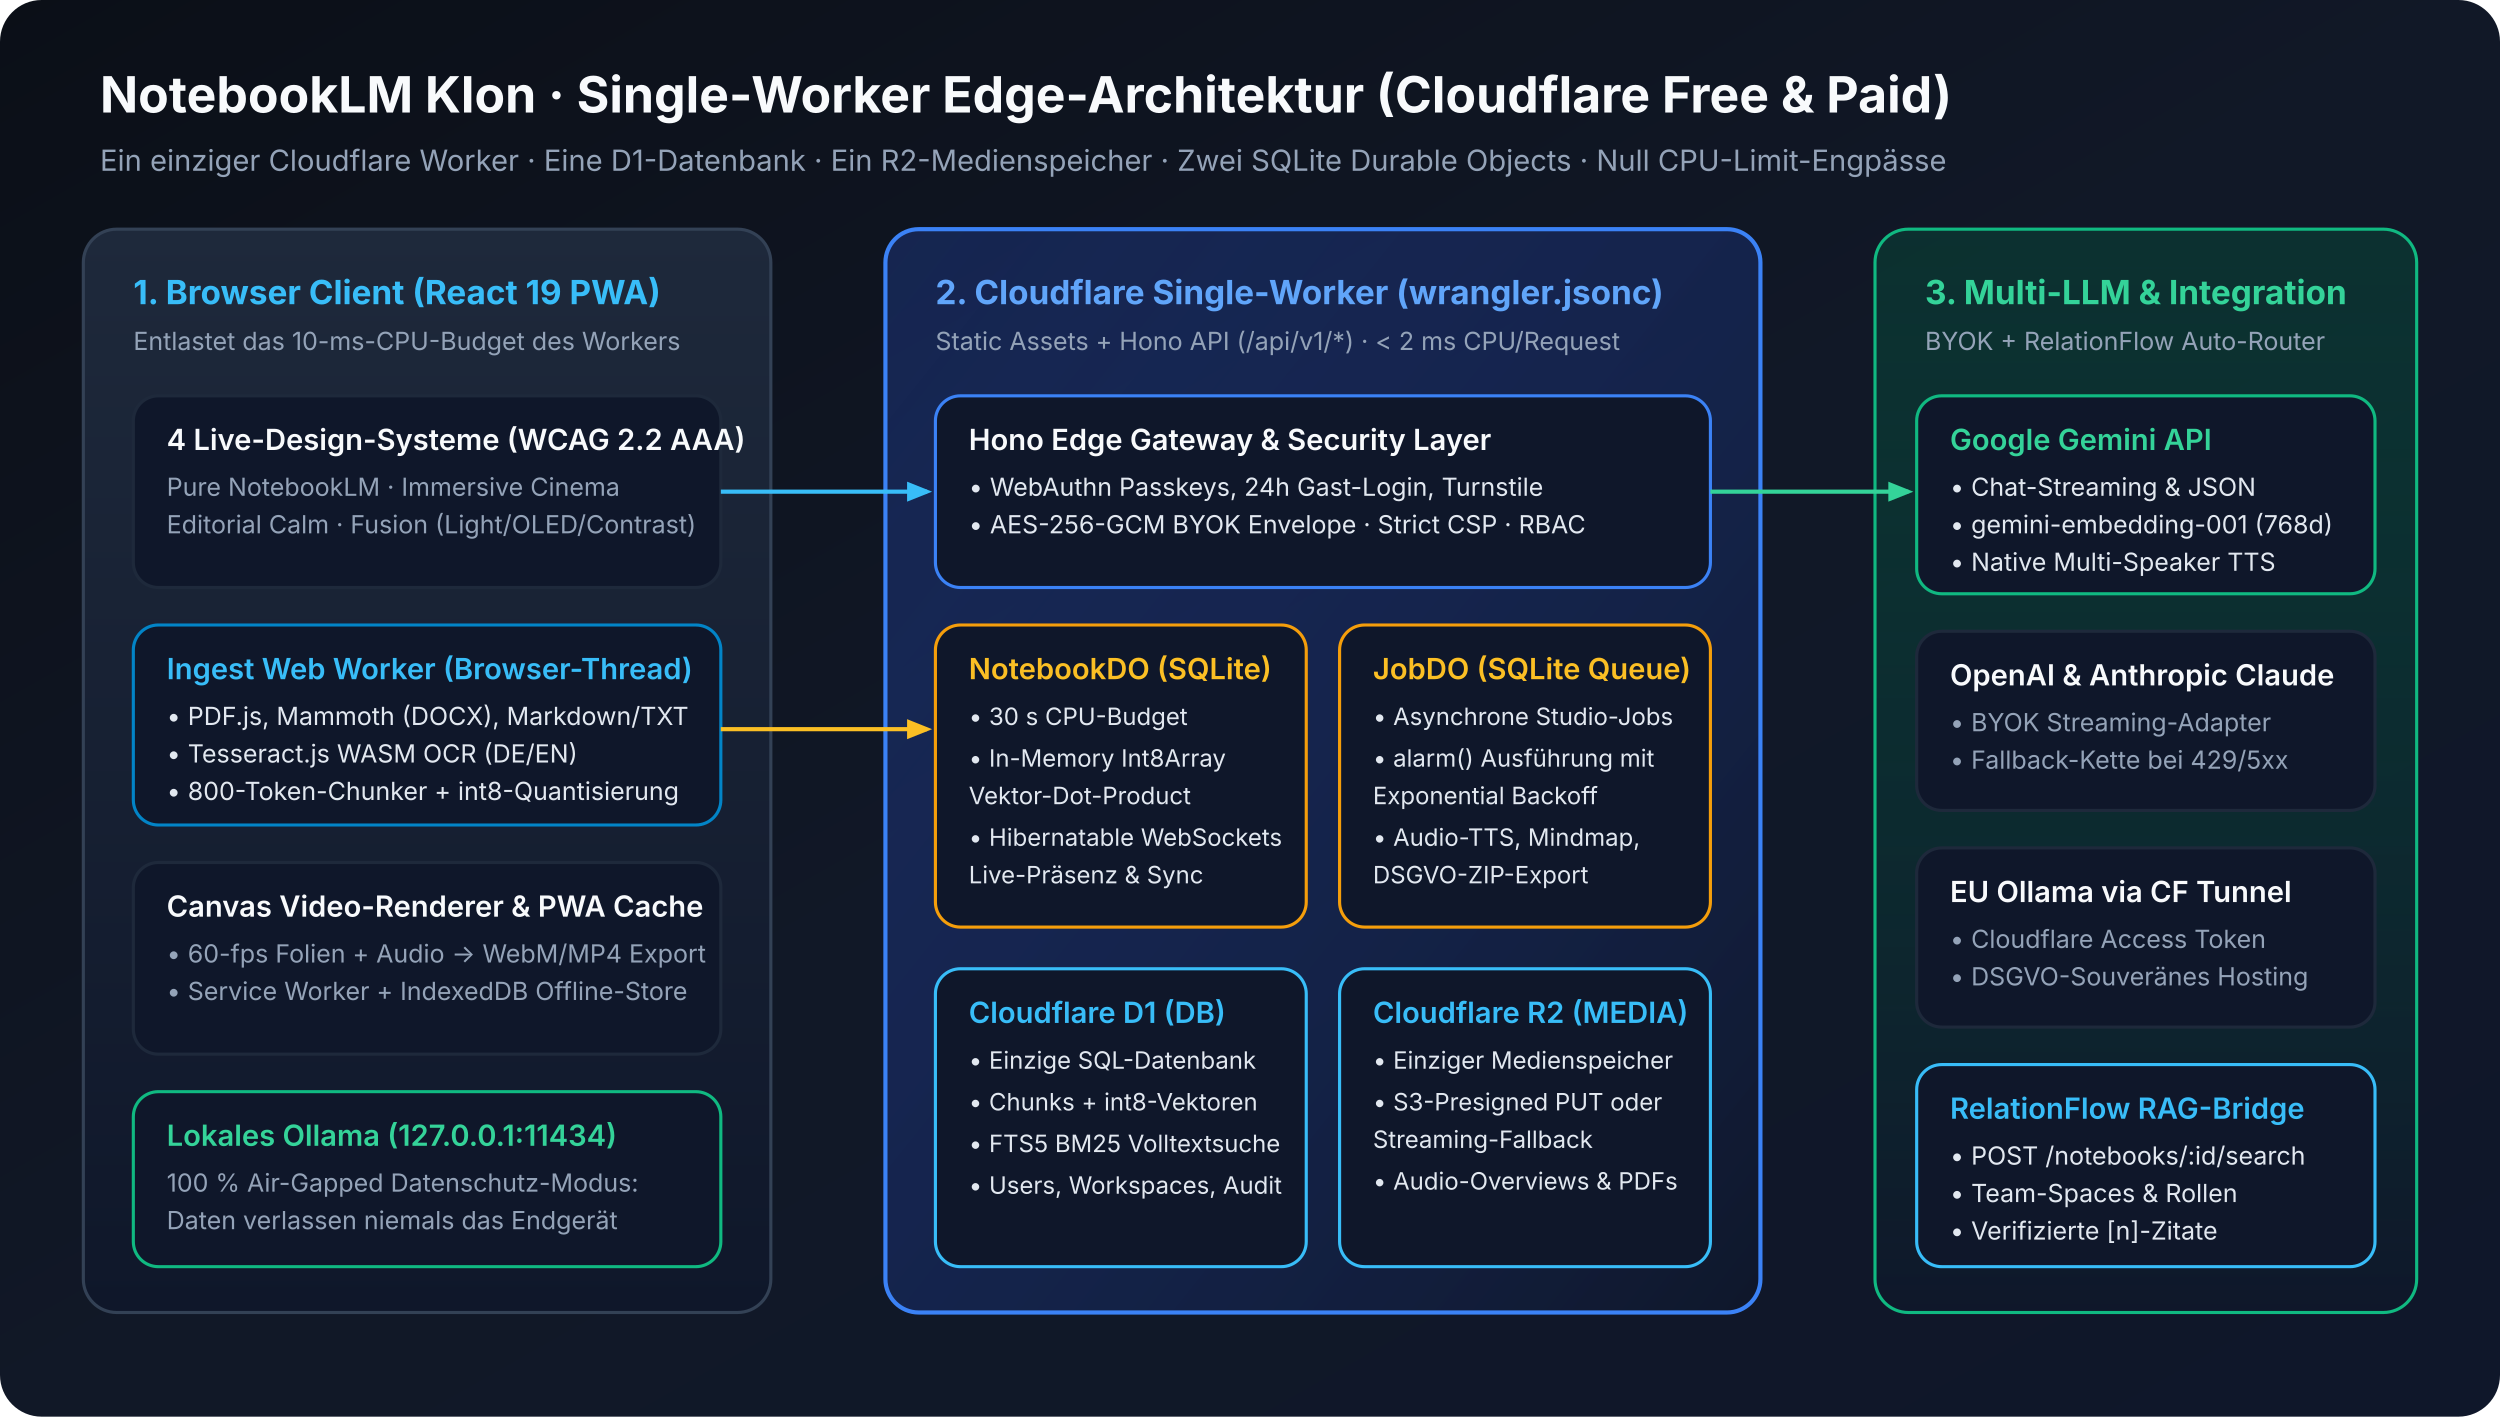
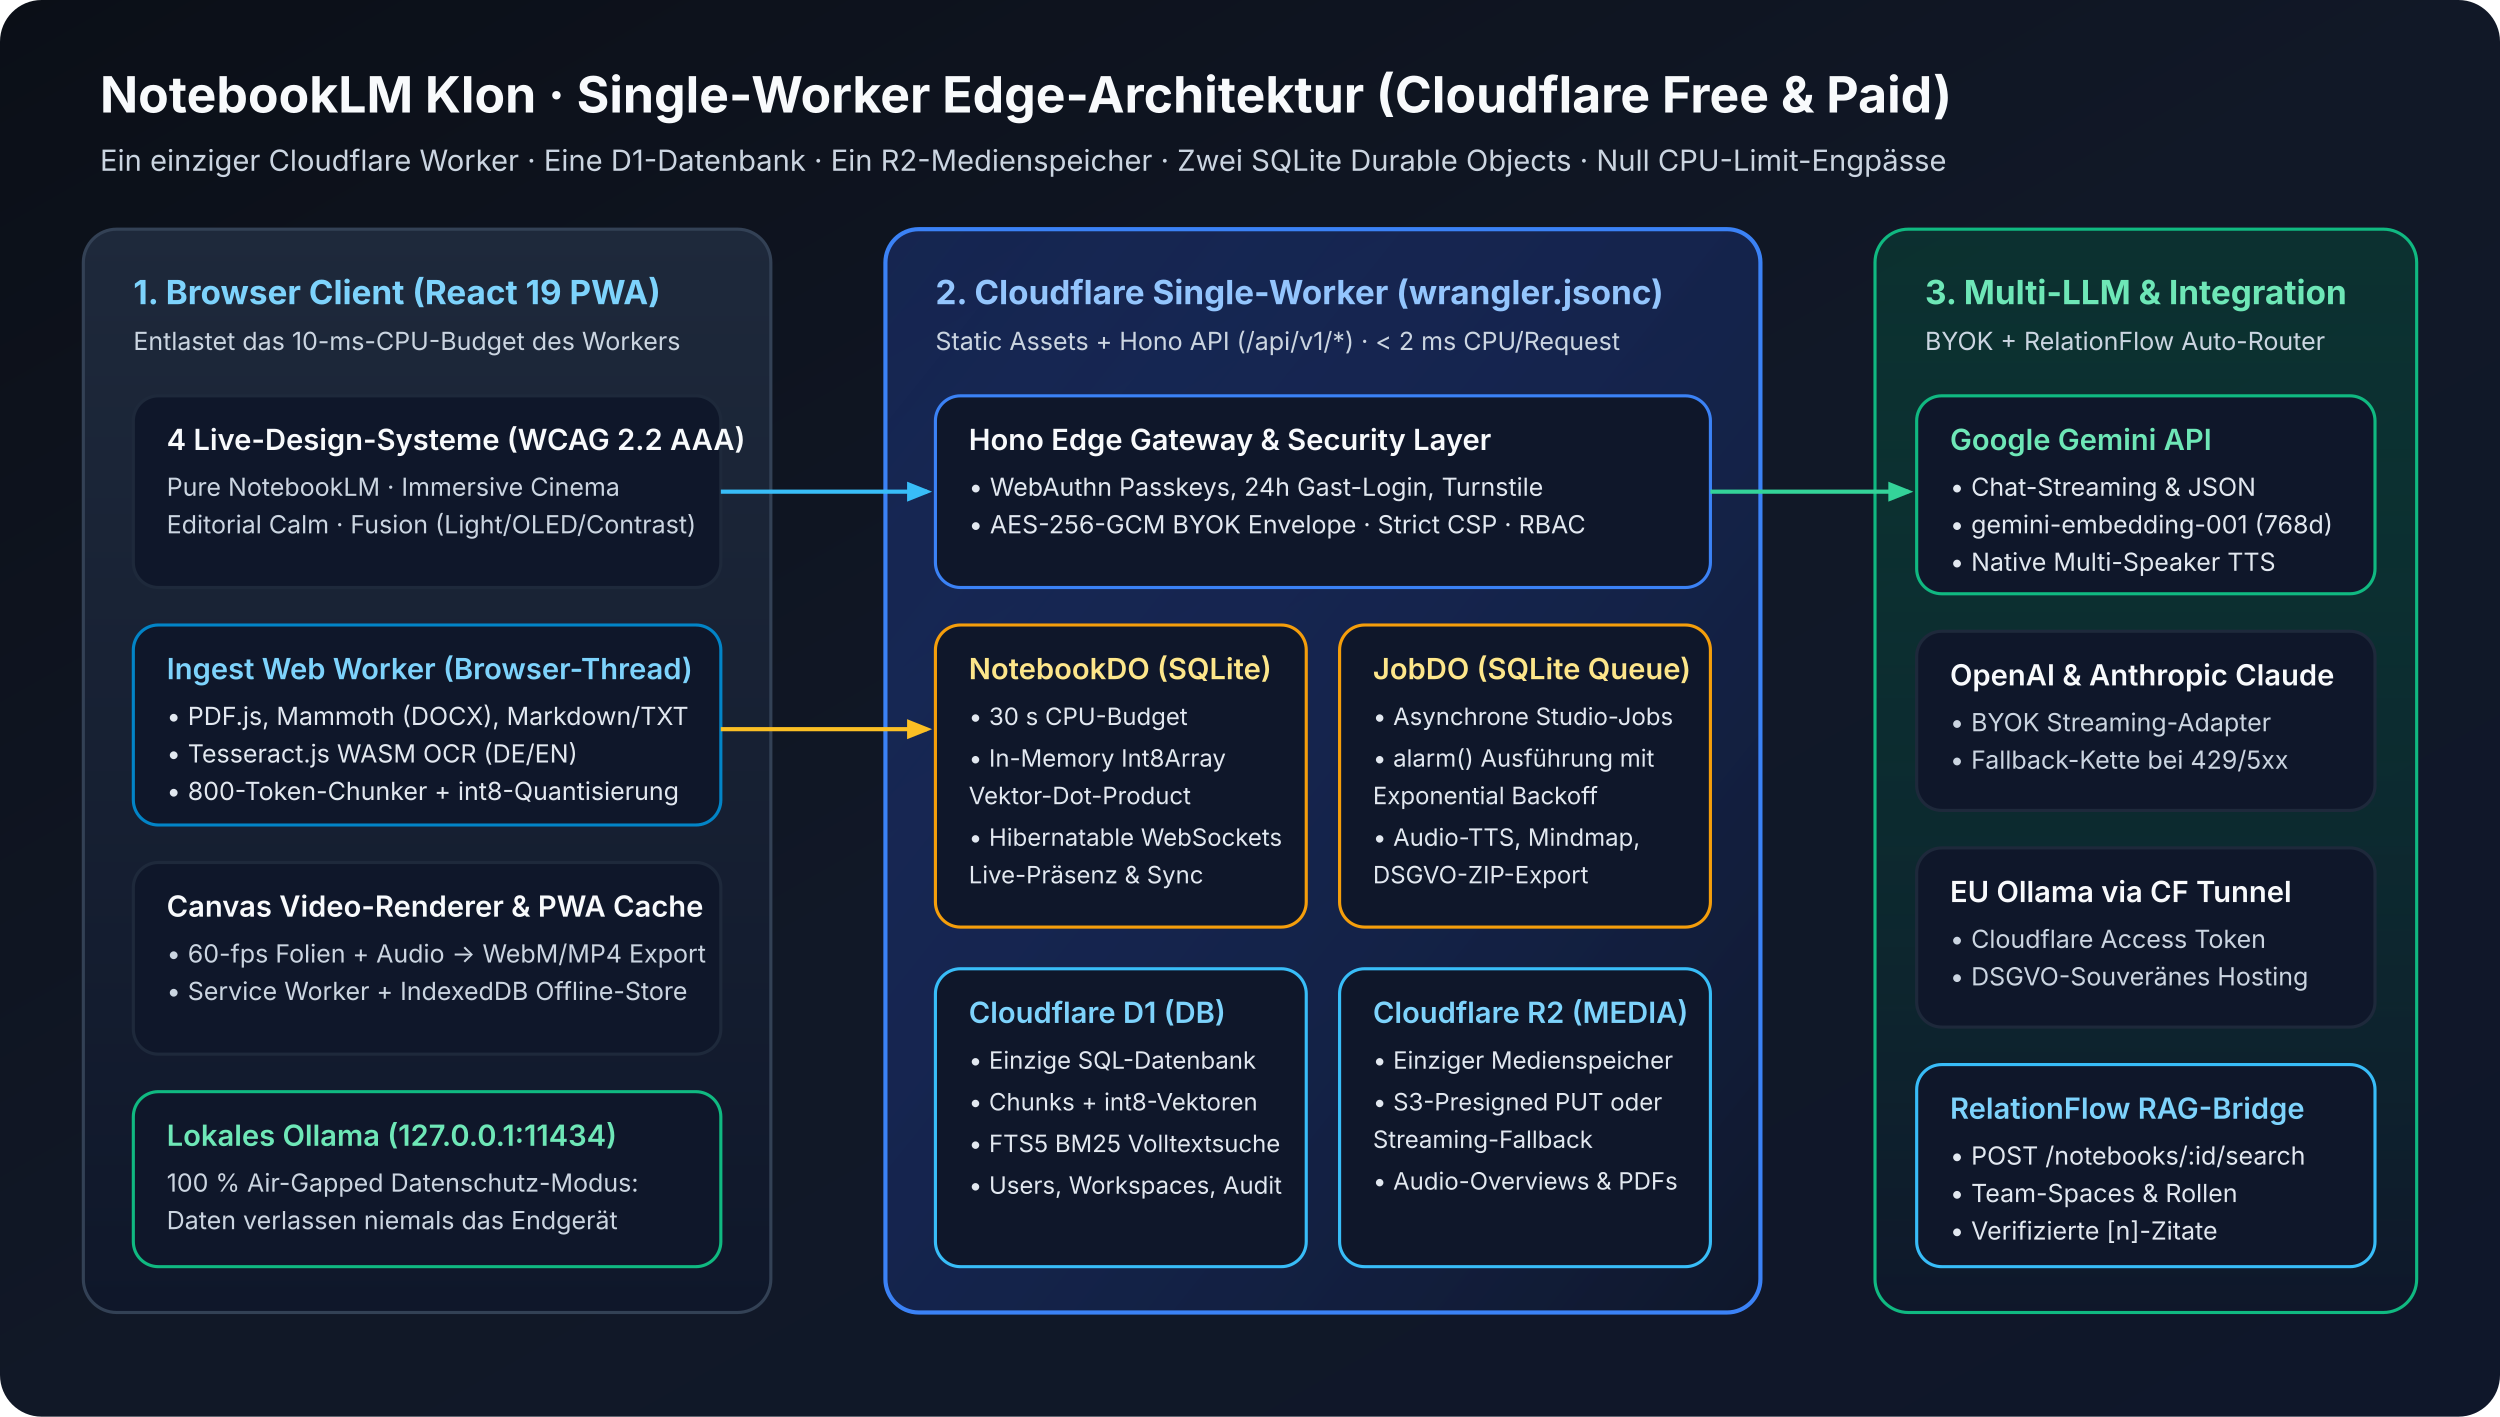
<svg xmlns="http://www.w3.org/2000/svg" viewBox="0 0 1200 680" width="1200" height="680" role="img" aria-labelledby="arch-title arch-desc">
  <style>
    :root {
      color-scheme: light dark;
      --bg-primary: #FAF8F5;
      --bg-card: #FFFFFF;
      --text-primary: #141413;
      --text-secondary: #3D3935;
      --border-subtle: #CBD5E1;
    }
    @media (prefers-color-scheme: dark) {
      :root {
        --bg-primary: #0B0F17;
        --bg-card: #1E293B;
        --text-primary: #F8FAFC;
        --text-secondary: #94A3B8;
        --border-subtle: #334155;
      }
    }
  </style>
  <defs>
    <linearGradient id="bgGrad" x1="0%" y1="0%" x2="100%" y2="100%">
      <stop offset="0%" stop-color="#0B0F17" />
      <stop offset="50%" stop-color="#111827" />
      <stop offset="100%" stop-color="#0F172A" />
    </linearGradient>
    <linearGradient id="cardBrowser" x1="0%" y1="0%" x2="0%" y2="100%">
      <stop offset="0%" stop-color="#1E293B" />
      <stop offset="100%" stop-color="#0F172A" />
    </linearGradient>
    <linearGradient id="cardWorker" x1="0%" y1="0%" x2="100%" y2="100%">
      <stop offset="0%" stop-color="#1E3A8A" stop-opacity="0.45" />
      <stop offset="100%" stop-color="#0F172A" />
    </linearGradient>
    <linearGradient id="cardProvider" x1="0%" y1="0%" x2="0%" y2="100%">
      <stop offset="0%" stop-color="#064E3B" stop-opacity="0.45" />
      <stop offset="100%" stop-color="#0F172A" />
    </linearGradient>
    <marker id="arrowBlue" viewBox="0 0 10 10" refX="8" refY="5" markerWidth="6" markerHeight="6" orient="auto-start-reverse">
      <path d="M 0 1 L 10 5 L 0 9 z" fill="#38BDF8" />
    </marker>
    <marker id="arrowEmerald" viewBox="0 0 10 10" refX="8" refY="5" markerWidth="6" markerHeight="6" orient="auto-start-reverse">
      <path d="M 0 1 L 10 5 L 0 9 z" fill="#34D399" />
    </marker>
    <marker id="arrowAmber" viewBox="0 0 10 10" refX="8" refY="5" markerWidth="6" markerHeight="6" orient="auto-start-reverse">
      <path d="M 0 1 L 10 5 L 0 9 z" fill="#FBBF24" />
    </marker>
  </defs>
  <rect width="1200" height="680" rx="20" fill="url(#bgGrad)" />
-   <text x="48" y="54" fill="#F8FAFC" font-family="system-ui, -apple-system, sans-serif" font-size="24" font-weight="700">NotebookLM Klon · Single-Worker Edge-Architektur (Cloudflare Free &amp; Paid)</text>
-   <text x="48" y="82" fill="#94A3B8" font-family="system-ui, -apple-system, sans-serif" font-size="14">Ein einziger Cloudflare Worker · Eine D1-Datenbank · Ein R2-Medienspeicher · Zwei SQLite Durable Objects · Null CPU-Limit-Engpässe</text>
+   <text x="48" y="54" fill="#F8FAFC" font-family="Inter, 'Segoe UI', system-ui, -apple-system, Roboto, Helvetica, Arial, sans-serif" font-size="24" font-weight="700">NotebookLM Klon · Single-Worker Edge-Architektur (Cloudflare Free &amp; Paid)</text>
+   <text x="48" y="82" fill="#CBD5E1" font-family="Inter, 'Segoe UI', system-ui, -apple-system, Roboto, Helvetica, Arial, sans-serif" font-size="14">Ein einziger Cloudflare Worker · Eine D1-Datenbank · Ein R2-Medienspeicher · Zwei SQLite Durable Objects · Null CPU-Limit-Engpässe</text>
  <rect x="40" y="110" width="330" height="520" rx="16" fill="url(#cardBrowser)" stroke="#334155" stroke-width="1.5" />
-   <text x="64" y="146" fill="#38BDF8" font-family="system-ui, -apple-system, sans-serif" font-size="16" font-weight="700">1. Browser Client (React 19 PWA)</text>
-   <text x="64" y="168" fill="#94A3B8" font-family="system-ui, -apple-system, sans-serif" font-size="12">Entlastet das 10-ms-CPU-Budget des Workers</text>
+   <text x="64" y="146" fill="#7DD3FC" font-family="Inter, 'Segoe UI', system-ui, -apple-system, Roboto, Helvetica, Arial, sans-serif" font-size="16" font-weight="700">1. Browser Client (React 19 PWA)</text>
+   <text x="64" y="168" fill="#CBD5E1" font-family="Inter, 'Segoe UI', system-ui, -apple-system, Roboto, Helvetica, Arial, sans-serif" font-size="12">Entlastet das 10-ms-CPU-Budget des Workers</text>
  <rect x="64" y="190" width="282" height="92" rx="12" fill="#0F172A" stroke="#1E293B" stroke-width="1.5" />
-   <text x="80" y="216" fill="#F8FAFC" font-family="system-ui, -apple-system, sans-serif" font-size="14" font-weight="600">4 Live-Design-Systeme (WCAG 2.2 AAA)</text>
-   <text x="80" y="238" fill="#94A3B8" font-family="system-ui, -apple-system, sans-serif" font-size="12">Pure NotebookLM · Immersive Cinema</text>
-   <text x="80" y="256" fill="#94A3B8" font-family="system-ui, -apple-system, sans-serif" font-size="12">Editorial Calm · Fusion (Light/OLED/Contrast)</text>
+   <text x="80" y="216" fill="#F8FAFC" font-family="Inter, 'Segoe UI', system-ui, -apple-system, Roboto, Helvetica, Arial, sans-serif" font-size="14" font-weight="600">4 Live-Design-Systeme (WCAG 2.2 AAA)</text>
+   <text x="80" y="238" fill="#CBD5E1" font-family="Inter, 'Segoe UI', system-ui, -apple-system, Roboto, Helvetica, Arial, sans-serif" font-size="12">Pure NotebookLM · Immersive Cinema</text>
+   <text x="80" y="256" fill="#CBD5E1" font-family="Inter, 'Segoe UI', system-ui, -apple-system, Roboto, Helvetica, Arial, sans-serif" font-size="12">Editorial Calm · Fusion (Light/OLED/Contrast)</text>
  <rect x="64" y="300" width="282" height="96" rx="12" fill="#0F172A" stroke="#0284C7" stroke-width="1.5" />
-   <text x="80" y="326" fill="#38BDF8" font-family="system-ui, -apple-system, sans-serif" font-size="14" font-weight="600">Ingest Web Worker (Browser-Thread)</text>
-   <text x="80" y="348" fill="#E2E8F0" font-family="system-ui, -apple-system, sans-serif" font-size="12">• PDF.js, Mammoth (DOCX), Markdown/TXT</text>
-   <text x="80" y="366" fill="#E2E8F0" font-family="system-ui, -apple-system, sans-serif" font-size="12">• Tesseract.js WASM OCR (DE/EN)</text>
-   <text x="80" y="384" fill="#E2E8F0" font-family="system-ui, -apple-system, sans-serif" font-size="12">• 800-Token-Chunker + int8-Quantisierung</text>
+   <text x="80" y="326" fill="#7DD3FC" font-family="Inter, 'Segoe UI', system-ui, -apple-system, Roboto, Helvetica, Arial, sans-serif" font-size="14" font-weight="600">Ingest Web Worker (Browser-Thread)</text>
+   <text x="80" y="348" fill="#E2E8F0" font-family="Inter, 'Segoe UI', system-ui, -apple-system, Roboto, Helvetica, Arial, sans-serif" font-size="12">• PDF.js, Mammoth (DOCX), Markdown/TXT</text>
+   <text x="80" y="366" fill="#E2E8F0" font-family="Inter, 'Segoe UI', system-ui, -apple-system, Roboto, Helvetica, Arial, sans-serif" font-size="12">• Tesseract.js WASM OCR (DE/EN)</text>
+   <text x="80" y="384" fill="#E2E8F0" font-family="Inter, 'Segoe UI', system-ui, -apple-system, Roboto, Helvetica, Arial, sans-serif" font-size="12">• 800-Token-Chunker + int8-Quantisierung</text>
  <rect x="64" y="414" width="282" height="92" rx="12" fill="#0F172A" stroke="#1E293B" stroke-width="1.5" />
-   <text x="80" y="440" fill="#F8FAFC" font-family="system-ui, -apple-system, sans-serif" font-size="14" font-weight="600">Canvas Video-Renderer &amp; PWA Cache</text>
-   <text x="80" y="462" fill="#94A3B8" font-family="system-ui, -apple-system, sans-serif" font-size="12">• 60-fps Folien + Audio → WebM/MP4 Export</text>
-   <text x="80" y="480" fill="#94A3B8" font-family="system-ui, -apple-system, sans-serif" font-size="12">• Service Worker + IndexedDB Offline-Store</text>
+   <text x="80" y="440" fill="#F8FAFC" font-family="Inter, 'Segoe UI', system-ui, -apple-system, Roboto, Helvetica, Arial, sans-serif" font-size="14" font-weight="600">Canvas Video-Renderer &amp; PWA Cache</text>
+   <text x="80" y="462" fill="#CBD5E1" font-family="Inter, 'Segoe UI', system-ui, -apple-system, Roboto, Helvetica, Arial, sans-serif" font-size="12">• 60-fps Folien + Audio → WebM/MP4 Export</text>
+   <text x="80" y="480" fill="#CBD5E1" font-family="Inter, 'Segoe UI', system-ui, -apple-system, Roboto, Helvetica, Arial, sans-serif" font-size="12">• Service Worker + IndexedDB Offline-Store</text>
  <rect x="64" y="524" width="282" height="84" rx="12" fill="#0F172A" stroke="#10B981" stroke-width="1.5" />
-   <text x="80" y="550" fill="#34D399" font-family="system-ui, -apple-system, sans-serif" font-size="14" font-weight="600">Lokales Ollama (127.0.0.1:11434)</text>
-   <text x="80" y="572" fill="#94A3B8" font-family="system-ui, -apple-system, sans-serif" font-size="12">100 % Air-Gapped Datenschutz-Modus:</text>
-   <text x="80" y="590" fill="#94A3B8" font-family="system-ui, -apple-system, sans-serif" font-size="12">Daten verlassen niemals das Endgerät</text>
+   <text x="80" y="550" fill="#6EE7B7" font-family="Inter, 'Segoe UI', system-ui, -apple-system, Roboto, Helvetica, Arial, sans-serif" font-size="14" font-weight="600">Lokales Ollama (127.0.0.1:11434)</text>
+   <text x="80" y="572" fill="#CBD5E1" font-family="Inter, 'Segoe UI', system-ui, -apple-system, Roboto, Helvetica, Arial, sans-serif" font-size="12">100 % Air-Gapped Datenschutz-Modus:</text>
+   <text x="80" y="590" fill="#CBD5E1" font-family="Inter, 'Segoe UI', system-ui, -apple-system, Roboto, Helvetica, Arial, sans-serif" font-size="12">Daten verlassen niemals das Endgerät</text>
  <rect x="425" y="110" width="420" height="520" rx="16" fill="url(#cardWorker)" stroke="#3B82F6" stroke-width="2" />
-   <text x="449" y="146" fill="#60A5FA" font-family="system-ui, -apple-system, sans-serif" font-size="16" font-weight="700">2. Cloudflare Single-Worker (wrangler.jsonc)</text>
-   <text x="449" y="168" fill="#94A3B8" font-family="system-ui, -apple-system, sans-serif" font-size="12">Static Assets + Hono API (/api/v1/*) · &lt; 2 ms CPU/Request</text>
+   <text x="449" y="146" fill="#93C5FD" font-family="Inter, 'Segoe UI', system-ui, -apple-system, Roboto, Helvetica, Arial, sans-serif" font-size="16" font-weight="700">2. Cloudflare Single-Worker (wrangler.jsonc)</text>
+   <text x="449" y="168" fill="#CBD5E1" font-family="Inter, 'Segoe UI', system-ui, -apple-system, Roboto, Helvetica, Arial, sans-serif" font-size="12">Static Assets + Hono API (/api/v1/*) · &lt; 2 ms CPU/Request</text>
  <rect x="449" y="190" width="372" height="92" rx="12" fill="#0F172A" stroke="#3B82F6" stroke-width="1.5" />
-   <text x="465" y="216" fill="#F8FAFC" font-family="system-ui, -apple-system, sans-serif" font-size="14" font-weight="600">Hono Edge Gateway &amp; Security Layer</text>
-   <text x="465" y="238" fill="#E2E8F0" font-family="system-ui, -apple-system, sans-serif" font-size="12">• WebAuthn Passkeys, 24h Gast-Login, Turnstile</text>
-   <text x="465" y="256" fill="#E2E8F0" font-family="system-ui, -apple-system, sans-serif" font-size="12">• AES-256-GCM BYOK Envelope · Strict CSP · RBAC</text>
+   <text x="465" y="216" fill="#F8FAFC" font-family="Inter, 'Segoe UI', system-ui, -apple-system, Roboto, Helvetica, Arial, sans-serif" font-size="14" font-weight="600">Hono Edge Gateway &amp; Security Layer</text>
+   <text x="465" y="238" fill="#E2E8F0" font-family="Inter, 'Segoe UI', system-ui, -apple-system, Roboto, Helvetica, Arial, sans-serif" font-size="12">• WebAuthn Passkeys, 24h Gast-Login, Turnstile</text>
+   <text x="465" y="256" fill="#E2E8F0" font-family="Inter, 'Segoe UI', system-ui, -apple-system, Roboto, Helvetica, Arial, sans-serif" font-size="12">• AES-256-GCM BYOK Envelope · Strict CSP · RBAC</text>
  <rect x="449" y="300" width="178" height="145" rx="12" fill="#0F172A" stroke="#F59E0B" stroke-width="1.5" />
-   <text x="465" y="326" fill="#FBBF24" font-family="system-ui, -apple-system, sans-serif" font-size="14" font-weight="600">NotebookDO (SQLite)</text>
-   <text x="465" y="348" fill="#E2E8F0" font-family="system-ui, -apple-system, sans-serif" font-size="11.5">• 30 s CPU-Budget</text>
-   <text x="465" y="368" fill="#E2E8F0" font-family="system-ui, -apple-system, sans-serif" font-size="11.5">• In-Memory Int8Array</text>
-   <text x="465" y="386" fill="#E2E8F0" font-family="system-ui, -apple-system, sans-serif" font-size="11.5">  Vektor-Dot-Product</text>
-   <text x="465" y="406" fill="#E2E8F0" font-family="system-ui, -apple-system, sans-serif" font-size="11.5">• Hibernatable WebSockets</text>
-   <text x="465" y="424" fill="#E2E8F0" font-family="system-ui, -apple-system, sans-serif" font-size="11.5">  Live-Präsenz &amp; Sync</text>
+   <text x="465" y="326" fill="#FDE68A" font-family="Inter, 'Segoe UI', system-ui, -apple-system, Roboto, Helvetica, Arial, sans-serif" font-size="14" font-weight="600">NotebookDO (SQLite)</text>
+   <text x="465" y="348" fill="#E2E8F0" font-family="Inter, 'Segoe UI', system-ui, -apple-system, Roboto, Helvetica, Arial, sans-serif" font-size="11.5">• 30 s CPU-Budget</text>
+   <text x="465" y="368" fill="#E2E8F0" font-family="Inter, 'Segoe UI', system-ui, -apple-system, Roboto, Helvetica, Arial, sans-serif" font-size="11.5">• In-Memory Int8Array</text>
+   <text x="465" y="386" fill="#E2E8F0" font-family="Inter, 'Segoe UI', system-ui, -apple-system, Roboto, Helvetica, Arial, sans-serif" font-size="11.5">  Vektor-Dot-Product</text>
+   <text x="465" y="406" fill="#E2E8F0" font-family="Inter, 'Segoe UI', system-ui, -apple-system, Roboto, Helvetica, Arial, sans-serif" font-size="11.5">• Hibernatable WebSockets</text>
+   <text x="465" y="424" fill="#E2E8F0" font-family="Inter, 'Segoe UI', system-ui, -apple-system, Roboto, Helvetica, Arial, sans-serif" font-size="11.5">  Live-Präsenz &amp; Sync</text>
  <rect x="643" y="300" width="178" height="145" rx="12" fill="#0F172A" stroke="#F59E0B" stroke-width="1.5" />
-   <text x="659" y="326" fill="#FBBF24" font-family="system-ui, -apple-system, sans-serif" font-size="14" font-weight="600">JobDO (SQLite Queue)</text>
-   <text x="659" y="348" fill="#E2E8F0" font-family="system-ui, -apple-system, sans-serif" font-size="11.5">• Asynchrone Studio-Jobs</text>
-   <text x="659" y="368" fill="#E2E8F0" font-family="system-ui, -apple-system, sans-serif" font-size="11.5">• alarm() Ausführung mit</text>
-   <text x="659" y="386" fill="#E2E8F0" font-family="system-ui, -apple-system, sans-serif" font-size="11.5">  Exponential Backoff</text>
-   <text x="659" y="406" fill="#E2E8F0" font-family="system-ui, -apple-system, sans-serif" font-size="11.5">• Audio-TTS, Mindmap,</text>
-   <text x="659" y="424" fill="#E2E8F0" font-family="system-ui, -apple-system, sans-serif" font-size="11.5">  DSGVO-ZIP-Export</text>
+   <text x="659" y="326" fill="#FDE68A" font-family="Inter, 'Segoe UI', system-ui, -apple-system, Roboto, Helvetica, Arial, sans-serif" font-size="14" font-weight="600">JobDO (SQLite Queue)</text>
+   <text x="659" y="348" fill="#E2E8F0" font-family="Inter, 'Segoe UI', system-ui, -apple-system, Roboto, Helvetica, Arial, sans-serif" font-size="11.5">• Asynchrone Studio-Jobs</text>
+   <text x="659" y="368" fill="#E2E8F0" font-family="Inter, 'Segoe UI', system-ui, -apple-system, Roboto, Helvetica, Arial, sans-serif" font-size="11.5">• alarm() Ausführung mit</text>
+   <text x="659" y="386" fill="#E2E8F0" font-family="Inter, 'Segoe UI', system-ui, -apple-system, Roboto, Helvetica, Arial, sans-serif" font-size="11.5">  Exponential Backoff</text>
+   <text x="659" y="406" fill="#E2E8F0" font-family="Inter, 'Segoe UI', system-ui, -apple-system, Roboto, Helvetica, Arial, sans-serif" font-size="11.5">• Audio-TTS, Mindmap,</text>
+   <text x="659" y="424" fill="#E2E8F0" font-family="Inter, 'Segoe UI', system-ui, -apple-system, Roboto, Helvetica, Arial, sans-serif" font-size="11.5">  DSGVO-ZIP-Export</text>
  <rect x="449" y="465" width="178" height="143" rx="12" fill="#0F172A" stroke="#38BDF8" stroke-width="1.5" />
-   <text x="465" y="491" fill="#38BDF8" font-family="system-ui, -apple-system, sans-serif" font-size="14" font-weight="600">Cloudflare D1 (DB)</text>
-   <text x="465" y="513" fill="#E2E8F0" font-family="system-ui, -apple-system, sans-serif" font-size="11.5">• Einzige SQL-Datenbank</text>
-   <text x="465" y="533" fill="#E2E8F0" font-family="system-ui, -apple-system, sans-serif" font-size="11.5">• Chunks + int8-Vektoren</text>
-   <text x="465" y="553" fill="#E2E8F0" font-family="system-ui, -apple-system, sans-serif" font-size="11.5">• FTS5 BM25 Volltextsuche</text>
-   <text x="465" y="573" fill="#E2E8F0" font-family="system-ui, -apple-system, sans-serif" font-size="11.5">• Users, Workspaces, Audit</text>
+   <text x="465" y="491" fill="#7DD3FC" font-family="Inter, 'Segoe UI', system-ui, -apple-system, Roboto, Helvetica, Arial, sans-serif" font-size="14" font-weight="600">Cloudflare D1 (DB)</text>
+   <text x="465" y="513" fill="#E2E8F0" font-family="Inter, 'Segoe UI', system-ui, -apple-system, Roboto, Helvetica, Arial, sans-serif" font-size="11.5">• Einzige SQL-Datenbank</text>
+   <text x="465" y="533" fill="#E2E8F0" font-family="Inter, 'Segoe UI', system-ui, -apple-system, Roboto, Helvetica, Arial, sans-serif" font-size="11.5">• Chunks + int8-Vektoren</text>
+   <text x="465" y="553" fill="#E2E8F0" font-family="Inter, 'Segoe UI', system-ui, -apple-system, Roboto, Helvetica, Arial, sans-serif" font-size="11.5">• FTS5 BM25 Volltextsuche</text>
+   <text x="465" y="573" fill="#E2E8F0" font-family="Inter, 'Segoe UI', system-ui, -apple-system, Roboto, Helvetica, Arial, sans-serif" font-size="11.5">• Users, Workspaces, Audit</text>
  <rect x="643" y="465" width="178" height="143" rx="12" fill="#0F172A" stroke="#38BDF8" stroke-width="1.5" />
-   <text x="659" y="491" fill="#38BDF8" font-family="system-ui, -apple-system, sans-serif" font-size="14" font-weight="600">Cloudflare R2 (MEDIA)</text>
-   <text x="659" y="513" fill="#E2E8F0" font-family="system-ui, -apple-system, sans-serif" font-size="11.5">• Einziger Medienspeicher</text>
-   <text x="659" y="533" fill="#E2E8F0" font-family="system-ui, -apple-system, sans-serif" font-size="11.5">• S3-Presigned PUT oder</text>
-   <text x="659" y="551" fill="#E2E8F0" font-family="system-ui, -apple-system, sans-serif" font-size="11.5">  Streaming-Fallback</text>
-   <text x="659" y="571" fill="#E2E8F0" font-family="system-ui, -apple-system, sans-serif" font-size="11.5">• Audio-Overviews &amp; PDFs</text>
+   <text x="659" y="491" fill="#7DD3FC" font-family="Inter, 'Segoe UI', system-ui, -apple-system, Roboto, Helvetica, Arial, sans-serif" font-size="14" font-weight="600">Cloudflare R2 (MEDIA)</text>
+   <text x="659" y="513" fill="#E2E8F0" font-family="Inter, 'Segoe UI', system-ui, -apple-system, Roboto, Helvetica, Arial, sans-serif" font-size="11.5">• Einziger Medienspeicher</text>
+   <text x="659" y="533" fill="#E2E8F0" font-family="Inter, 'Segoe UI', system-ui, -apple-system, Roboto, Helvetica, Arial, sans-serif" font-size="11.5">• S3-Presigned PUT oder</text>
+   <text x="659" y="551" fill="#E2E8F0" font-family="Inter, 'Segoe UI', system-ui, -apple-system, Roboto, Helvetica, Arial, sans-serif" font-size="11.5">  Streaming-Fallback</text>
+   <text x="659" y="571" fill="#E2E8F0" font-family="Inter, 'Segoe UI', system-ui, -apple-system, Roboto, Helvetica, Arial, sans-serif" font-size="11.5">• Audio-Overviews &amp; PDFs</text>
  <rect x="900" y="110" width="260" height="520" rx="16" fill="url(#cardProvider)" stroke="#10B981" stroke-width="1.5" />
-   <text x="924" y="146" fill="#34D399" font-family="system-ui, -apple-system, sans-serif" font-size="16" font-weight="700">3. Multi-LLM &amp; Integration</text>
-   <text x="924" y="168" fill="#94A3B8" font-family="system-ui, -apple-system, sans-serif" font-size="12">BYOK + RelationFlow Auto-Router</text>
+   <text x="924" y="146" fill="#6EE7B7" font-family="Inter, 'Segoe UI', system-ui, -apple-system, Roboto, Helvetica, Arial, sans-serif" font-size="16" font-weight="700">3. Multi-LLM &amp; Integration</text>
+   <text x="924" y="168" fill="#CBD5E1" font-family="Inter, 'Segoe UI', system-ui, -apple-system, Roboto, Helvetica, Arial, sans-serif" font-size="12">BYOK + RelationFlow Auto-Router</text>
  <rect x="920" y="190" width="220" height="95" rx="12" fill="#0F172A" stroke="#10B981" stroke-width="1.5" />
-   <text x="936" y="216" fill="#34D399" font-family="system-ui, -apple-system, sans-serif" font-size="14" font-weight="600">Google Gemini API</text>
-   <text x="936" y="238" fill="#E2E8F0" font-family="system-ui, -apple-system, sans-serif" font-size="12">• Chat-Streaming &amp; JSON</text>
-   <text x="936" y="256" fill="#E2E8F0" font-family="system-ui, -apple-system, sans-serif" font-size="12">• gemini-embedding-001 (768d)</text>
-   <text x="936" y="274" fill="#E2E8F0" font-family="system-ui, -apple-system, sans-serif" font-size="12">• Native Multi-Speaker TTS</text>
+   <text x="936" y="216" fill="#6EE7B7" font-family="Inter, 'Segoe UI', system-ui, -apple-system, Roboto, Helvetica, Arial, sans-serif" font-size="14" font-weight="600">Google Gemini API</text>
+   <text x="936" y="238" fill="#E2E8F0" font-family="Inter, 'Segoe UI', system-ui, -apple-system, Roboto, Helvetica, Arial, sans-serif" font-size="12">• Chat-Streaming &amp; JSON</text>
+   <text x="936" y="256" fill="#E2E8F0" font-family="Inter, 'Segoe UI', system-ui, -apple-system, Roboto, Helvetica, Arial, sans-serif" font-size="12">• gemini-embedding-001 (768d)</text>
+   <text x="936" y="274" fill="#E2E8F0" font-family="Inter, 'Segoe UI', system-ui, -apple-system, Roboto, Helvetica, Arial, sans-serif" font-size="12">• Native Multi-Speaker TTS</text>
  <rect x="920" y="303" width="220" height="86" rx="12" fill="#0F172A" stroke="#1E293B" stroke-width="1.5" />
-   <text x="936" y="329" fill="#F8FAFC" font-family="system-ui, -apple-system, sans-serif" font-size="14" font-weight="600">OpenAI &amp; Anthropic Claude</text>
-   <text x="936" y="351" fill="#94A3B8" font-family="system-ui, -apple-system, sans-serif" font-size="12">• BYOK Streaming-Adapter</text>
-   <text x="936" y="369" fill="#94A3B8" font-family="system-ui, -apple-system, sans-serif" font-size="12">• Fallback-Kette bei 429/5xx</text>
+   <text x="936" y="329" fill="#F8FAFC" font-family="Inter, 'Segoe UI', system-ui, -apple-system, Roboto, Helvetica, Arial, sans-serif" font-size="14" font-weight="600">OpenAI &amp; Anthropic Claude</text>
+   <text x="936" y="351" fill="#CBD5E1" font-family="Inter, 'Segoe UI', system-ui, -apple-system, Roboto, Helvetica, Arial, sans-serif" font-size="12">• BYOK Streaming-Adapter</text>
+   <text x="936" y="369" fill="#CBD5E1" font-family="Inter, 'Segoe UI', system-ui, -apple-system, Roboto, Helvetica, Arial, sans-serif" font-size="12">• Fallback-Kette bei 429/5xx</text>
  <rect x="920" y="407" width="220" height="86" rx="12" fill="#0F172A" stroke="#1E293B" stroke-width="1.5" />
-   <text x="936" y="433" fill="#F8FAFC" font-family="system-ui, -apple-system, sans-serif" font-size="14" font-weight="600">EU Ollama via CF Tunnel</text>
-   <text x="936" y="455" fill="#94A3B8" font-family="system-ui, -apple-system, sans-serif" font-size="12">• Cloudflare Access Token</text>
-   <text x="936" y="473" fill="#94A3B8" font-family="system-ui, -apple-system, sans-serif" font-size="12">• DSGVO-Souveränes Hosting</text>
+   <text x="936" y="433" fill="#F8FAFC" font-family="Inter, 'Segoe UI', system-ui, -apple-system, Roboto, Helvetica, Arial, sans-serif" font-size="14" font-weight="600">EU Ollama via CF Tunnel</text>
+   <text x="936" y="455" fill="#CBD5E1" font-family="Inter, 'Segoe UI', system-ui, -apple-system, Roboto, Helvetica, Arial, sans-serif" font-size="12">• Cloudflare Access Token</text>
+   <text x="936" y="473" fill="#CBD5E1" font-family="Inter, 'Segoe UI', system-ui, -apple-system, Roboto, Helvetica, Arial, sans-serif" font-size="12">• DSGVO-Souveränes Hosting</text>
  <rect x="920" y="511" width="220" height="97" rx="12" fill="#0F172A" stroke="#38BDF8" stroke-width="1.5" />
-   <text x="936" y="537" fill="#38BDF8" font-family="system-ui, -apple-system, sans-serif" font-size="14" font-weight="600">RelationFlow RAG-Bridge</text>
-   <text x="936" y="559" fill="#E2E8F0" font-family="system-ui, -apple-system, sans-serif" font-size="12">• POST /notebooks/:id/search</text>
-   <text x="936" y="577" fill="#E2E8F0" font-family="system-ui, -apple-system, sans-serif" font-size="12">• Team-Spaces &amp; Rollen</text>
-   <text x="936" y="595" fill="#E2E8F0" font-family="system-ui, -apple-system, sans-serif" font-size="12">• Verifizierte [n]-Zitate</text>
+   <text x="936" y="537" fill="#7DD3FC" font-family="Inter, 'Segoe UI', system-ui, -apple-system, Roboto, Helvetica, Arial, sans-serif" font-size="14" font-weight="600">RelationFlow RAG-Bridge</text>
+   <text x="936" y="559" fill="#E2E8F0" font-family="Inter, 'Segoe UI', system-ui, -apple-system, Roboto, Helvetica, Arial, sans-serif" font-size="12">• POST /notebooks/:id/search</text>
+   <text x="936" y="577" fill="#E2E8F0" font-family="Inter, 'Segoe UI', system-ui, -apple-system, Roboto, Helvetica, Arial, sans-serif" font-size="12">• Team-Spaces &amp; Rollen</text>
+   <text x="936" y="595" fill="#E2E8F0" font-family="Inter, 'Segoe UI', system-ui, -apple-system, Roboto, Helvetica, Arial, sans-serif" font-size="12">• Verifizierte [n]-Zitate</text>
  <line x1="346" y1="236" x2="445" y2="236" stroke="#38BDF8" stroke-width="2" marker-end="url(#arrowBlue)" />
  <line x1="346" y1="350" x2="445" y2="350" stroke="#FBBF24" stroke-width="2" marker-end="url(#arrowAmber)" />
  <line x1="821" y1="236" x2="916" y2="236" stroke="#34D399" stroke-width="2" marker-end="url(#arrowEmerald)" />
</svg>
